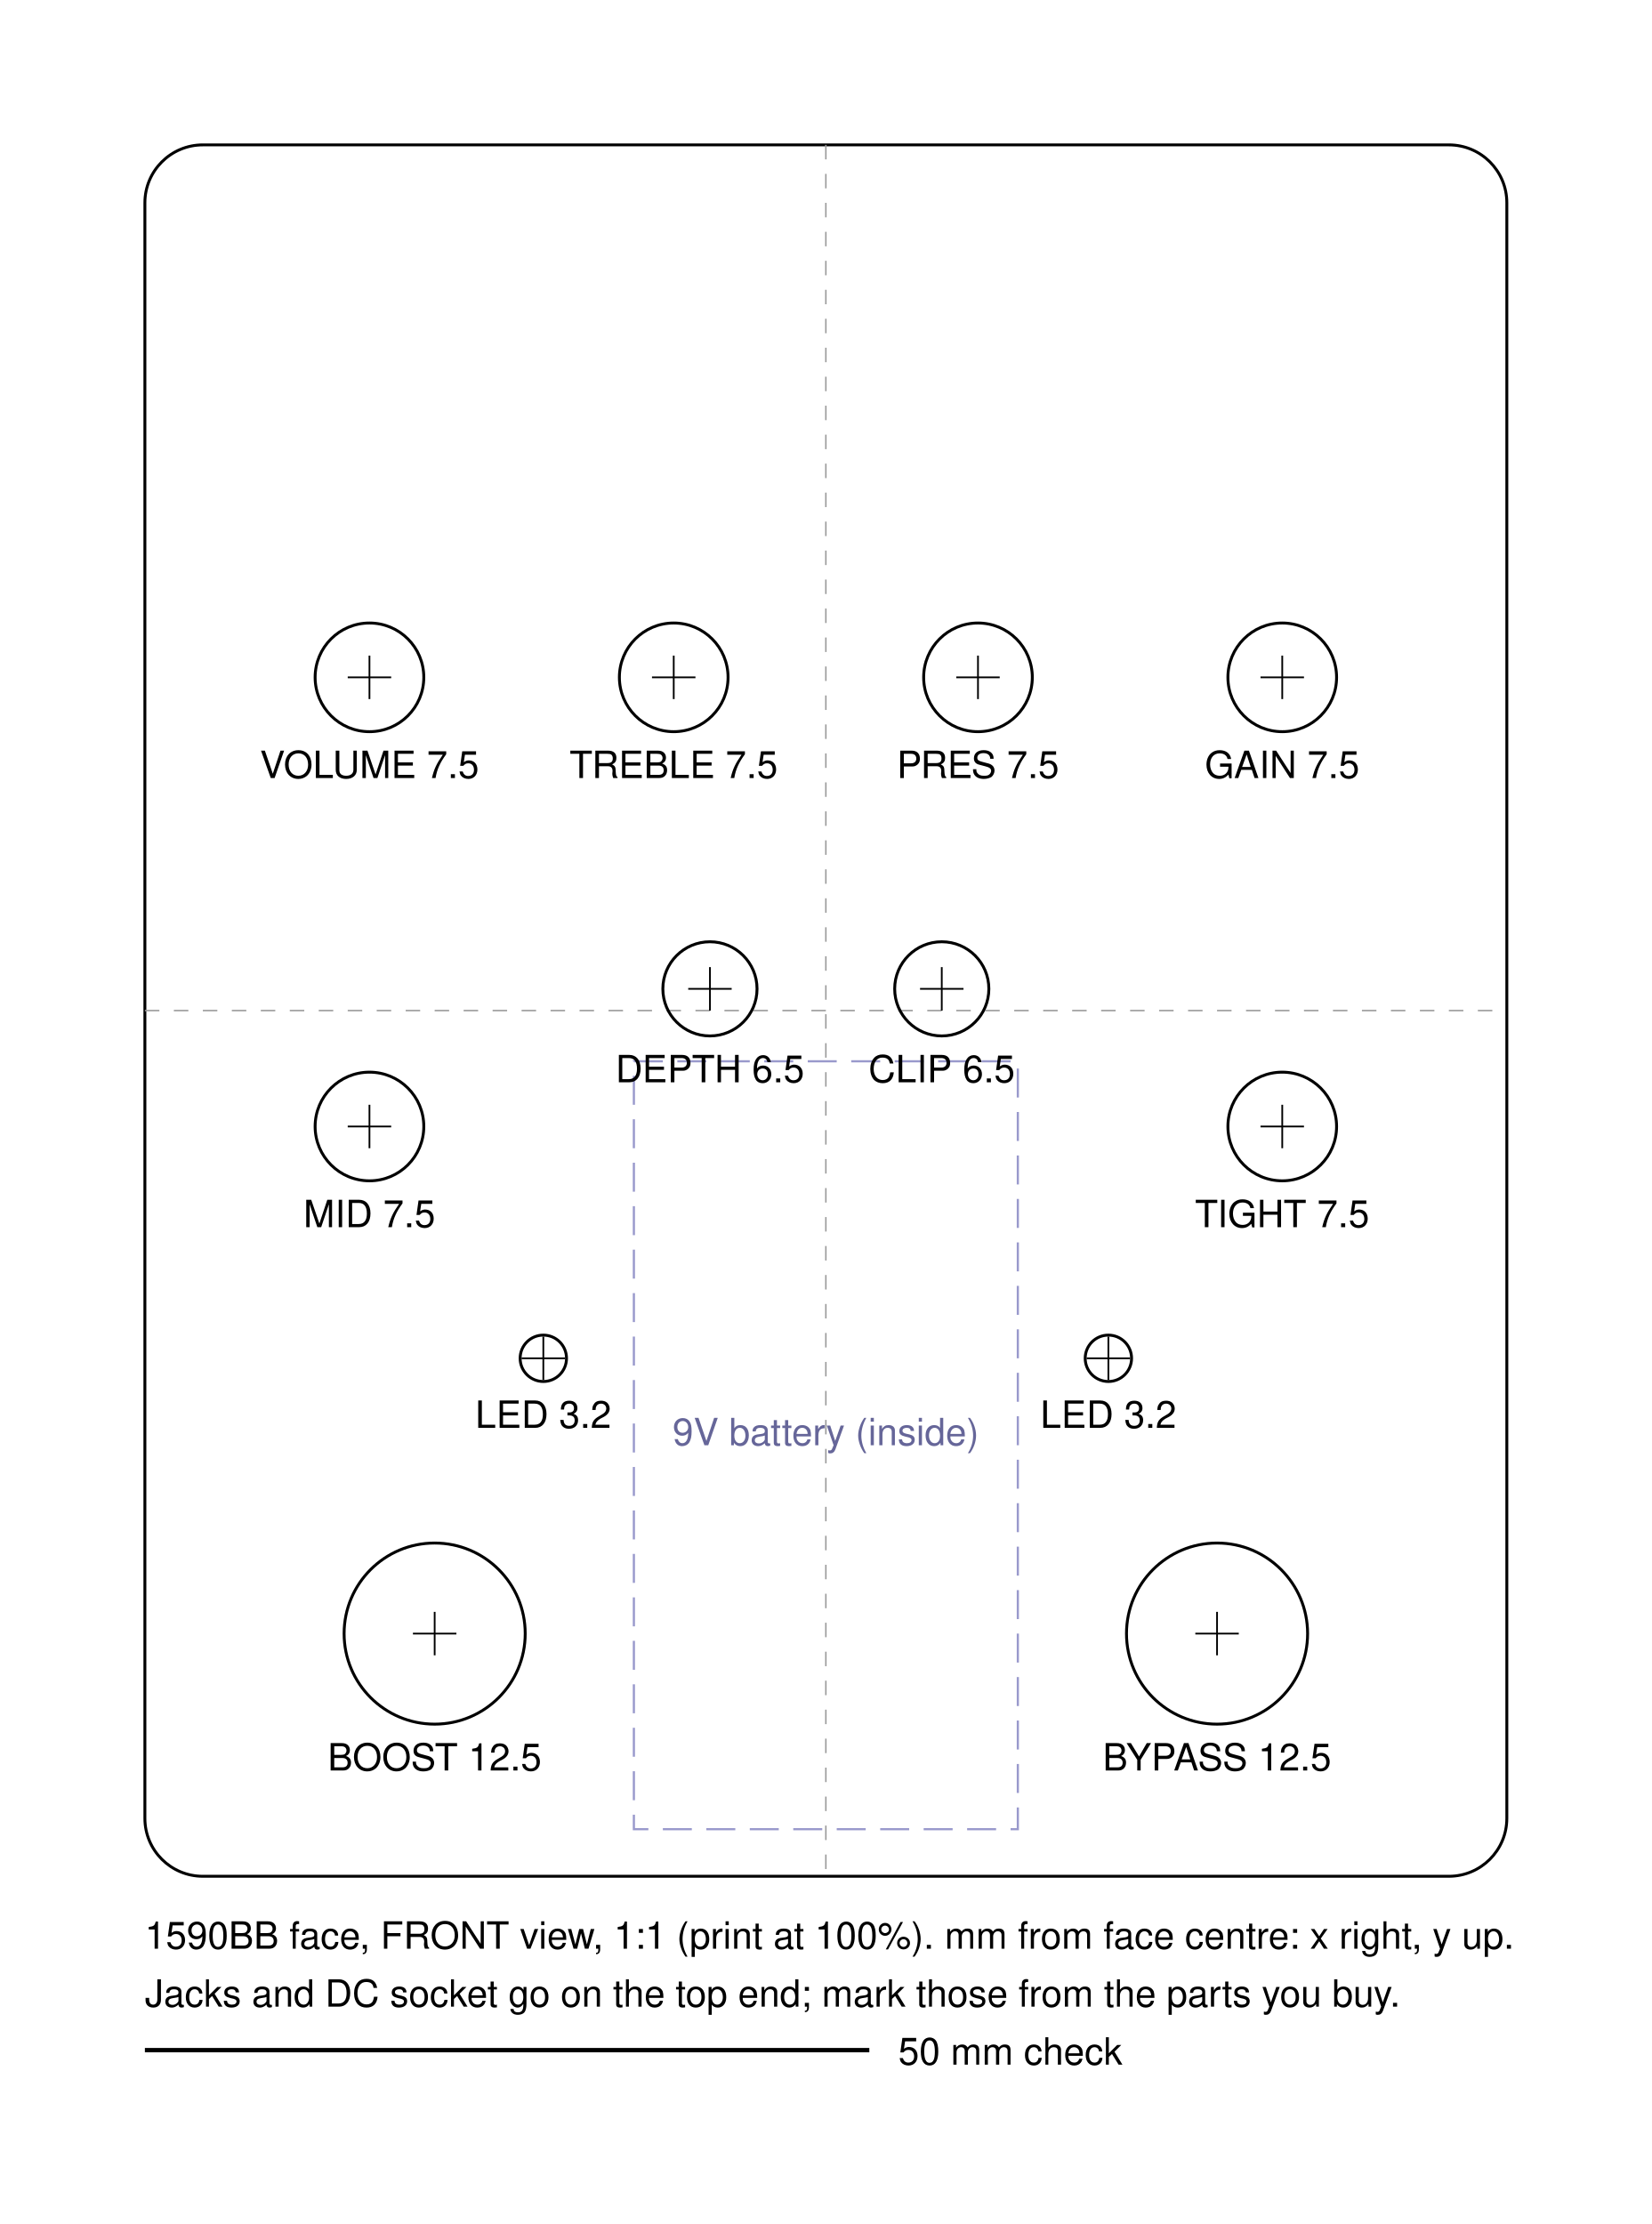
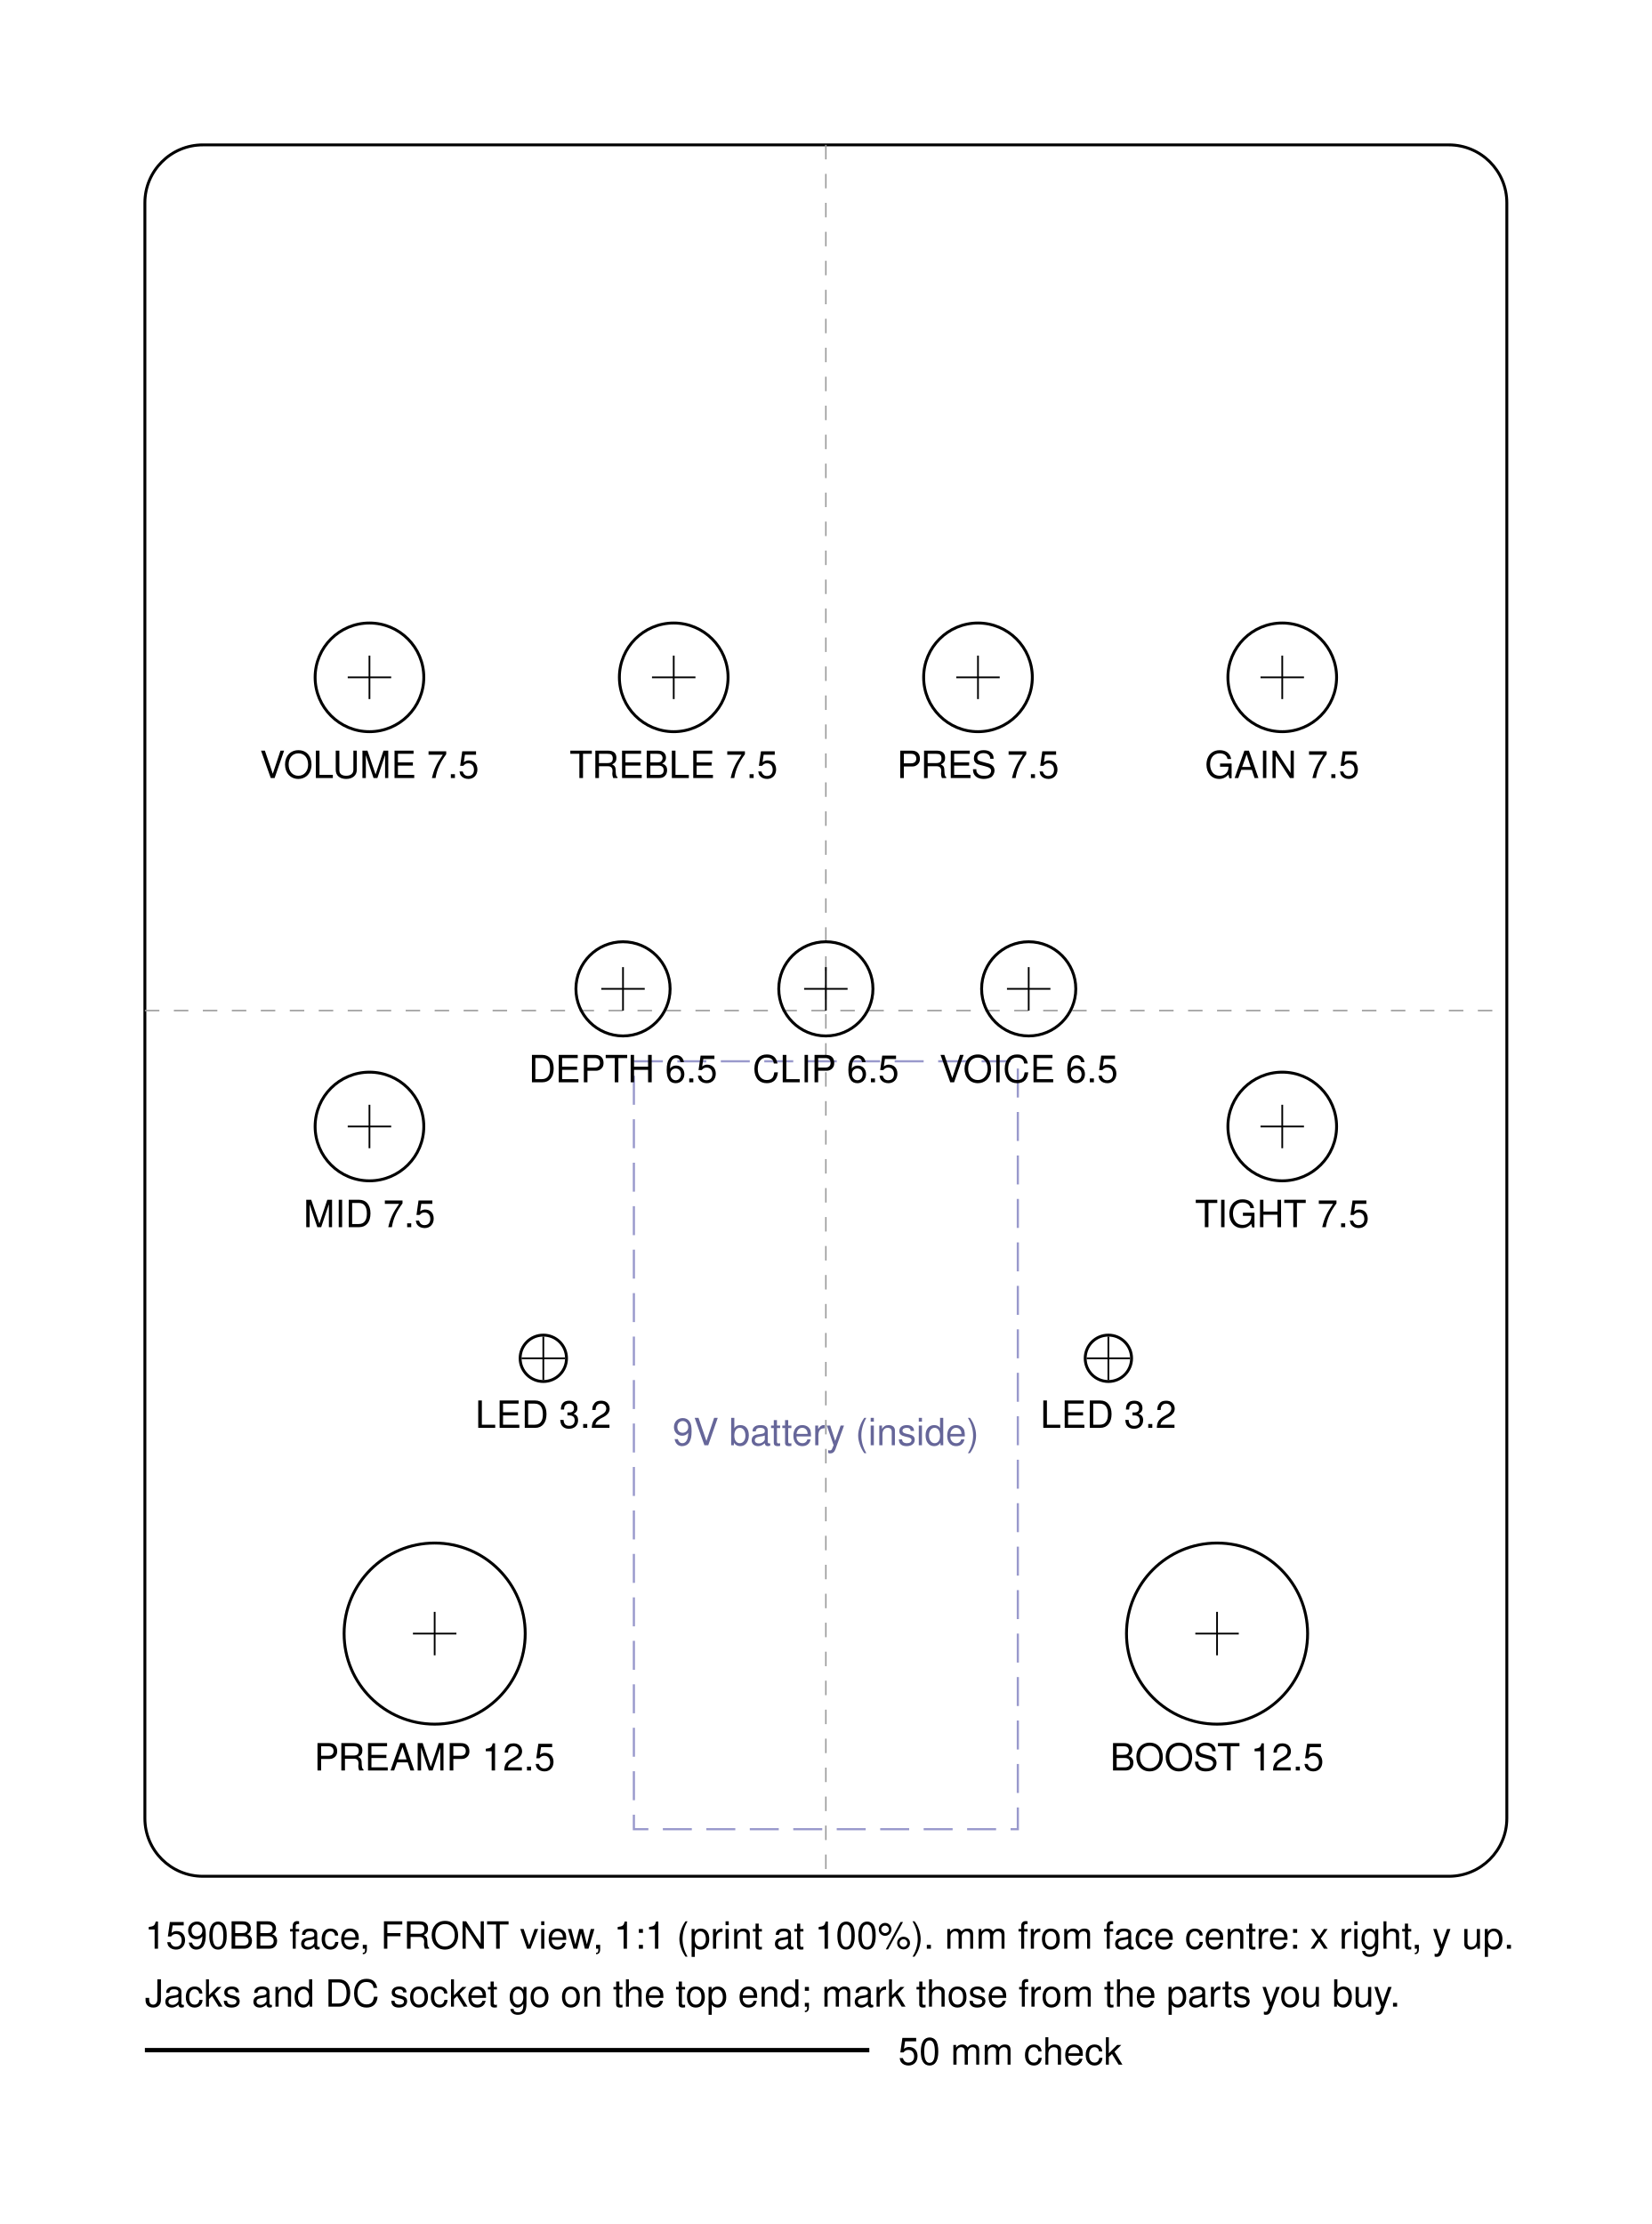
<svg xmlns="http://www.w3.org/2000/svg" width="114.0mm" height="153.5mm" viewBox="0 0 114.0 153.5" font-family="Helvetica" font-size="2.6">
  <rect x="10" y="10" width="94.0" height="119.5" rx="4" fill="none" stroke="black" stroke-width="0.2" />
  <line x1="57.0" y1="10" x2="57.0" y2="129.5" stroke="#999" stroke-width="0.1" stroke-dasharray="1 1" />
  <line x1="10" y1="69.75" x2="104.0" y2="69.75" stroke="#999" stroke-width="0.1" stroke-dasharray="1 1" />
  <rect x="43.75" y="73.25" width="26.5" height="53" fill="none" stroke="#99c" stroke-width="0.15" stroke-dasharray="2 1" />
  <text x="57.0" y="99.75" text-anchor="middle" fill="#669">9V battery (inside)</text>
  <circle cx="25.50" cy="46.75" r="3.75" fill="none" stroke="black" stroke-width="0.2" />
  <path d="M24.00 46.75h3M25.50 45.25v3" stroke="black" stroke-width="0.12" />
  <text x="25.50" y="53.70" text-anchor="middle">VOLUME 7.5</text>
  <circle cx="46.50" cy="46.75" r="3.75" fill="none" stroke="black" stroke-width="0.2" />
  <path d="M45.00 46.75h3M46.50 45.25v3" stroke="black" stroke-width="0.12" />
  <text x="46.50" y="53.70" text-anchor="middle">TREBLE 7.5</text>
  <circle cx="67.50" cy="46.75" r="3.75" fill="none" stroke="black" stroke-width="0.2" />
  <path d="M66.00 46.75h3M67.50 45.25v3" stroke="black" stroke-width="0.12" />
  <text x="67.50" y="53.70" text-anchor="middle">PRES 7.5</text>
  <circle cx="88.50" cy="46.75" r="3.75" fill="none" stroke="black" stroke-width="0.2" />
  <path d="M87.00 46.75h3M88.50 45.25v3" stroke="black" stroke-width="0.12" />
  <text x="88.50" y="53.70" text-anchor="middle">GAIN 7.5</text>
-   <circle cx="49.00" cy="68.25" r="3.25" fill="none" stroke="black" stroke-width="0.2" />
-   <path d="M47.50 68.25h3M49.00 66.75v3" stroke="black" stroke-width="0.12" />
-   <text x="49.00" y="74.70" text-anchor="middle">DEPTH 6.5</text>
-   <circle cx="65.00" cy="68.25" r="3.25" fill="none" stroke="black" stroke-width="0.2" />
-   <path d="M63.50 68.25h3M65.00 66.75v3" stroke="black" stroke-width="0.12" />
-   <text x="65.00" y="74.70" text-anchor="middle">CLIP 6.5</text>
+   <circle cx="43.00" cy="68.25" r="3.25" fill="none" stroke="black" stroke-width="0.2" />
+   <path d="M41.50 68.25h3M43.00 66.75v3" stroke="black" stroke-width="0.12" />
+   <text x="43.00" y="74.70" text-anchor="middle">DEPTH 6.5</text>
+   <circle cx="57.00" cy="68.25" r="3.25" fill="none" stroke="black" stroke-width="0.2" />
+   <path d="M55.50 68.25h3M57.00 66.75v3" stroke="black" stroke-width="0.12" />
+   <text x="57.00" y="74.70" text-anchor="middle">CLIP 6.5</text>
+   <circle cx="71.00" cy="68.25" r="3.25" fill="none" stroke="black" stroke-width="0.2" />
+   <path d="M69.50 68.25h3M71.00 66.75v3" stroke="black" stroke-width="0.12" />
+   <text x="71.00" y="74.70" text-anchor="middle">VOICE 6.5</text>
  <circle cx="25.50" cy="77.75" r="3.75" fill="none" stroke="black" stroke-width="0.2" />
  <path d="M24.00 77.75h3M25.50 76.25v3" stroke="black" stroke-width="0.12" />
  <text x="25.50" y="84.70" text-anchor="middle">MID 7.5</text>
  <circle cx="88.50" cy="77.75" r="3.75" fill="none" stroke="black" stroke-width="0.2" />
  <path d="M87.00 77.75h3M88.50 76.25v3" stroke="black" stroke-width="0.12" />
  <text x="88.50" y="84.70" text-anchor="middle">TIGHT 7.5</text>
  <circle cx="37.50" cy="93.75" r="1.6" fill="none" stroke="black" stroke-width="0.2" />
  <path d="M36.00 93.75h3M37.50 92.25v3" stroke="black" stroke-width="0.12" />
  <text x="37.50" y="98.55" text-anchor="middle">LED 3.2</text>
  <circle cx="76.50" cy="93.75" r="1.6" fill="none" stroke="black" stroke-width="0.2" />
  <path d="M75.00 93.75h3M76.50 92.25v3" stroke="black" stroke-width="0.12" />
  <text x="76.50" y="98.55" text-anchor="middle">LED 3.2</text>
  <circle cx="30.00" cy="112.75" r="6.25" fill="none" stroke="black" stroke-width="0.2" />
  <path d="M28.50 112.75h3M30.00 111.25v3" stroke="black" stroke-width="0.12" />
-   <text x="30.00" y="122.20" text-anchor="middle">BOOST 12.5</text>
+   <text x="30.00" y="122.20" text-anchor="middle">PREAMP 12.5</text>
  <circle cx="84.00" cy="112.75" r="6.25" fill="none" stroke="black" stroke-width="0.2" />
  <path d="M82.50 112.75h3M84.00 111.25v3" stroke="black" stroke-width="0.12" />
-   <text x="84.00" y="122.20" text-anchor="middle">BYPASS 12.5</text>
+   <text x="84.00" y="122.20" text-anchor="middle">BOOST 12.5</text>
  <text x="10" y="134.5">1590BB face, FRONT view, 1:1 (print at 100%). mm from face centre: x right, y up.</text>
  <text x="10" y="138.5">Jacks and DC socket go on the top end; mark those from the parts you buy.</text>
  <line x1="10" y1="141.5" x2="60" y2="141.5" stroke="black" stroke-width="0.3" />
  <text x="62" y="142.5">50 mm check</text>
</svg>
